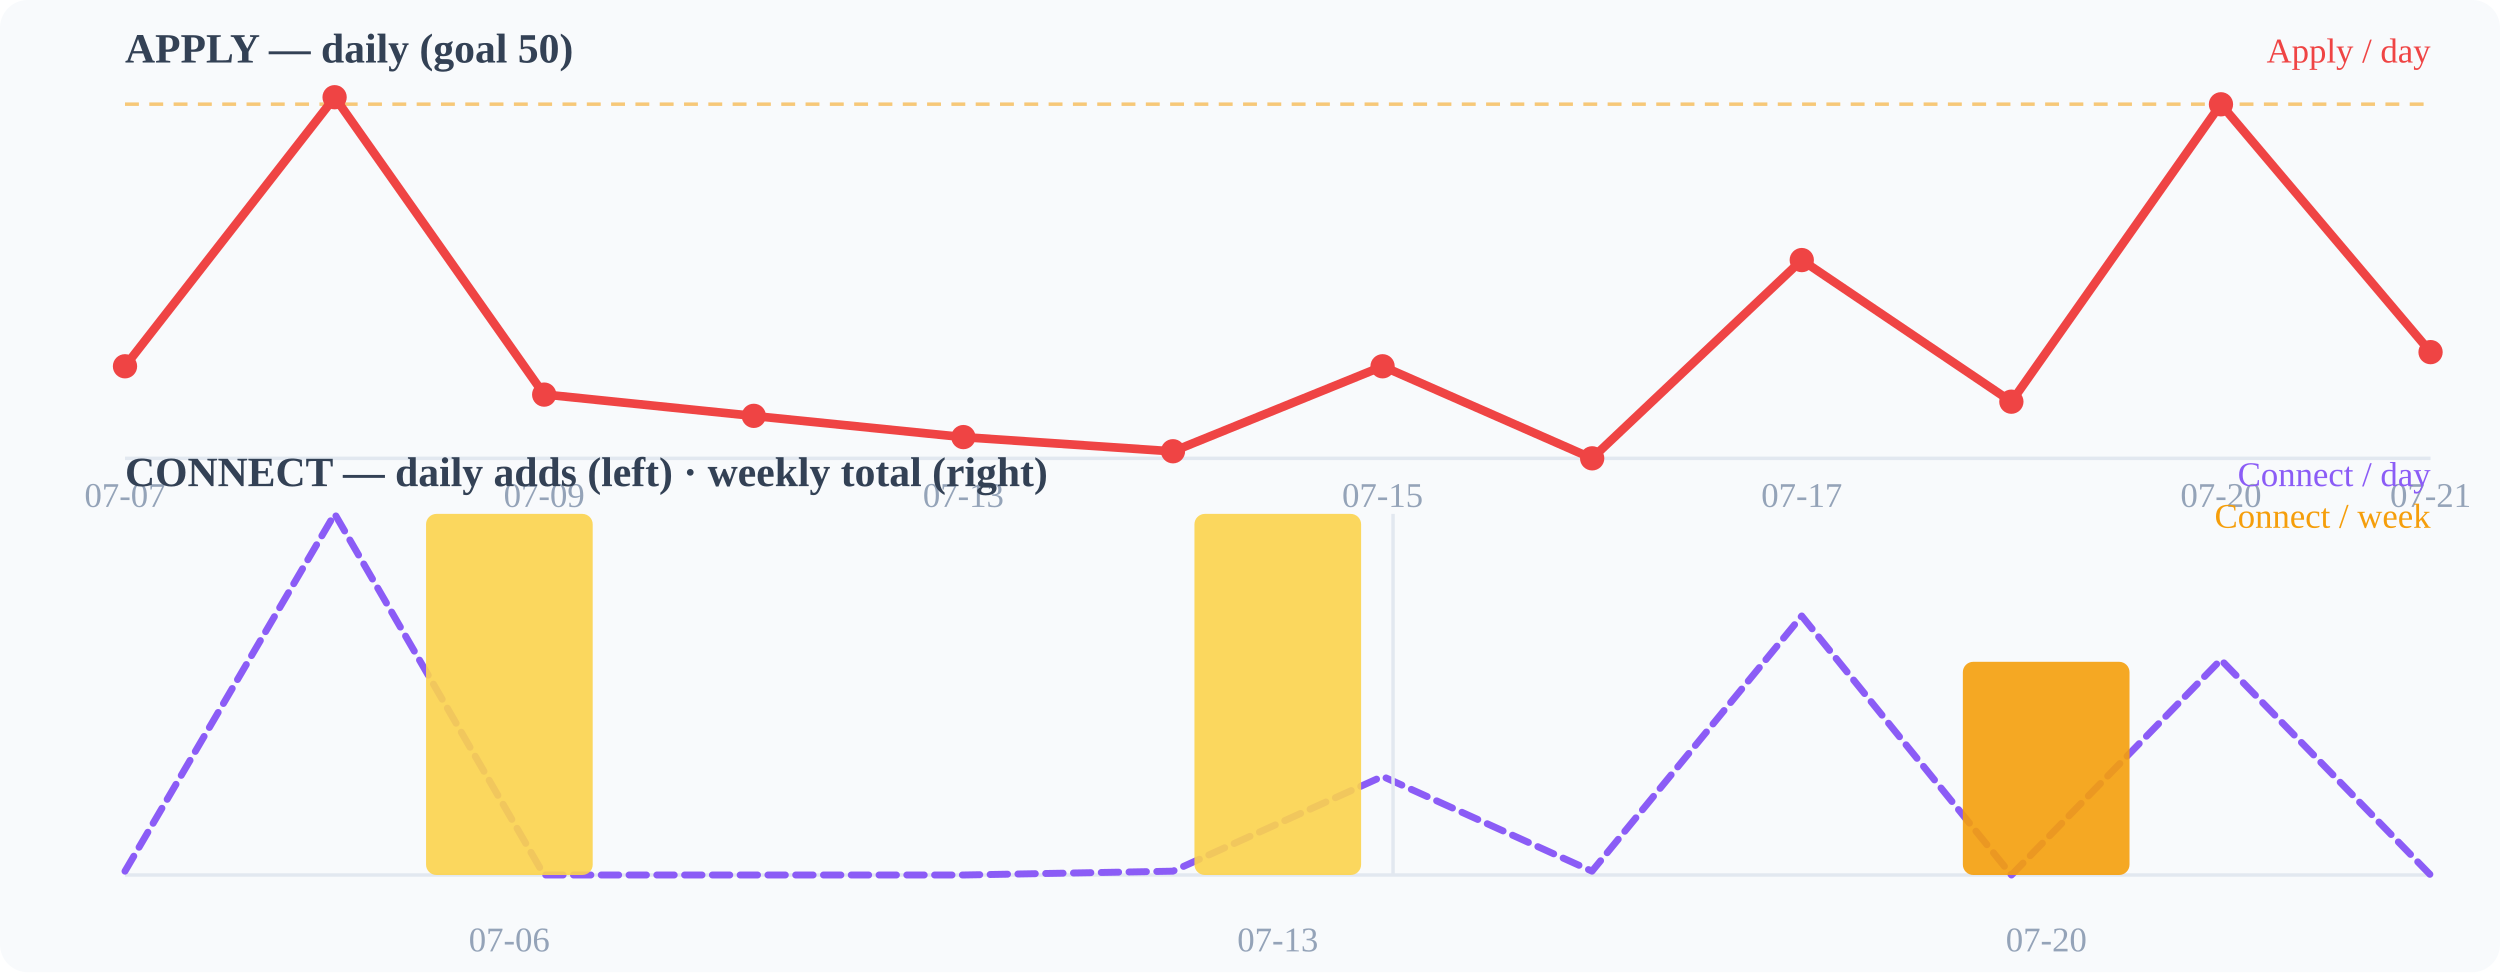
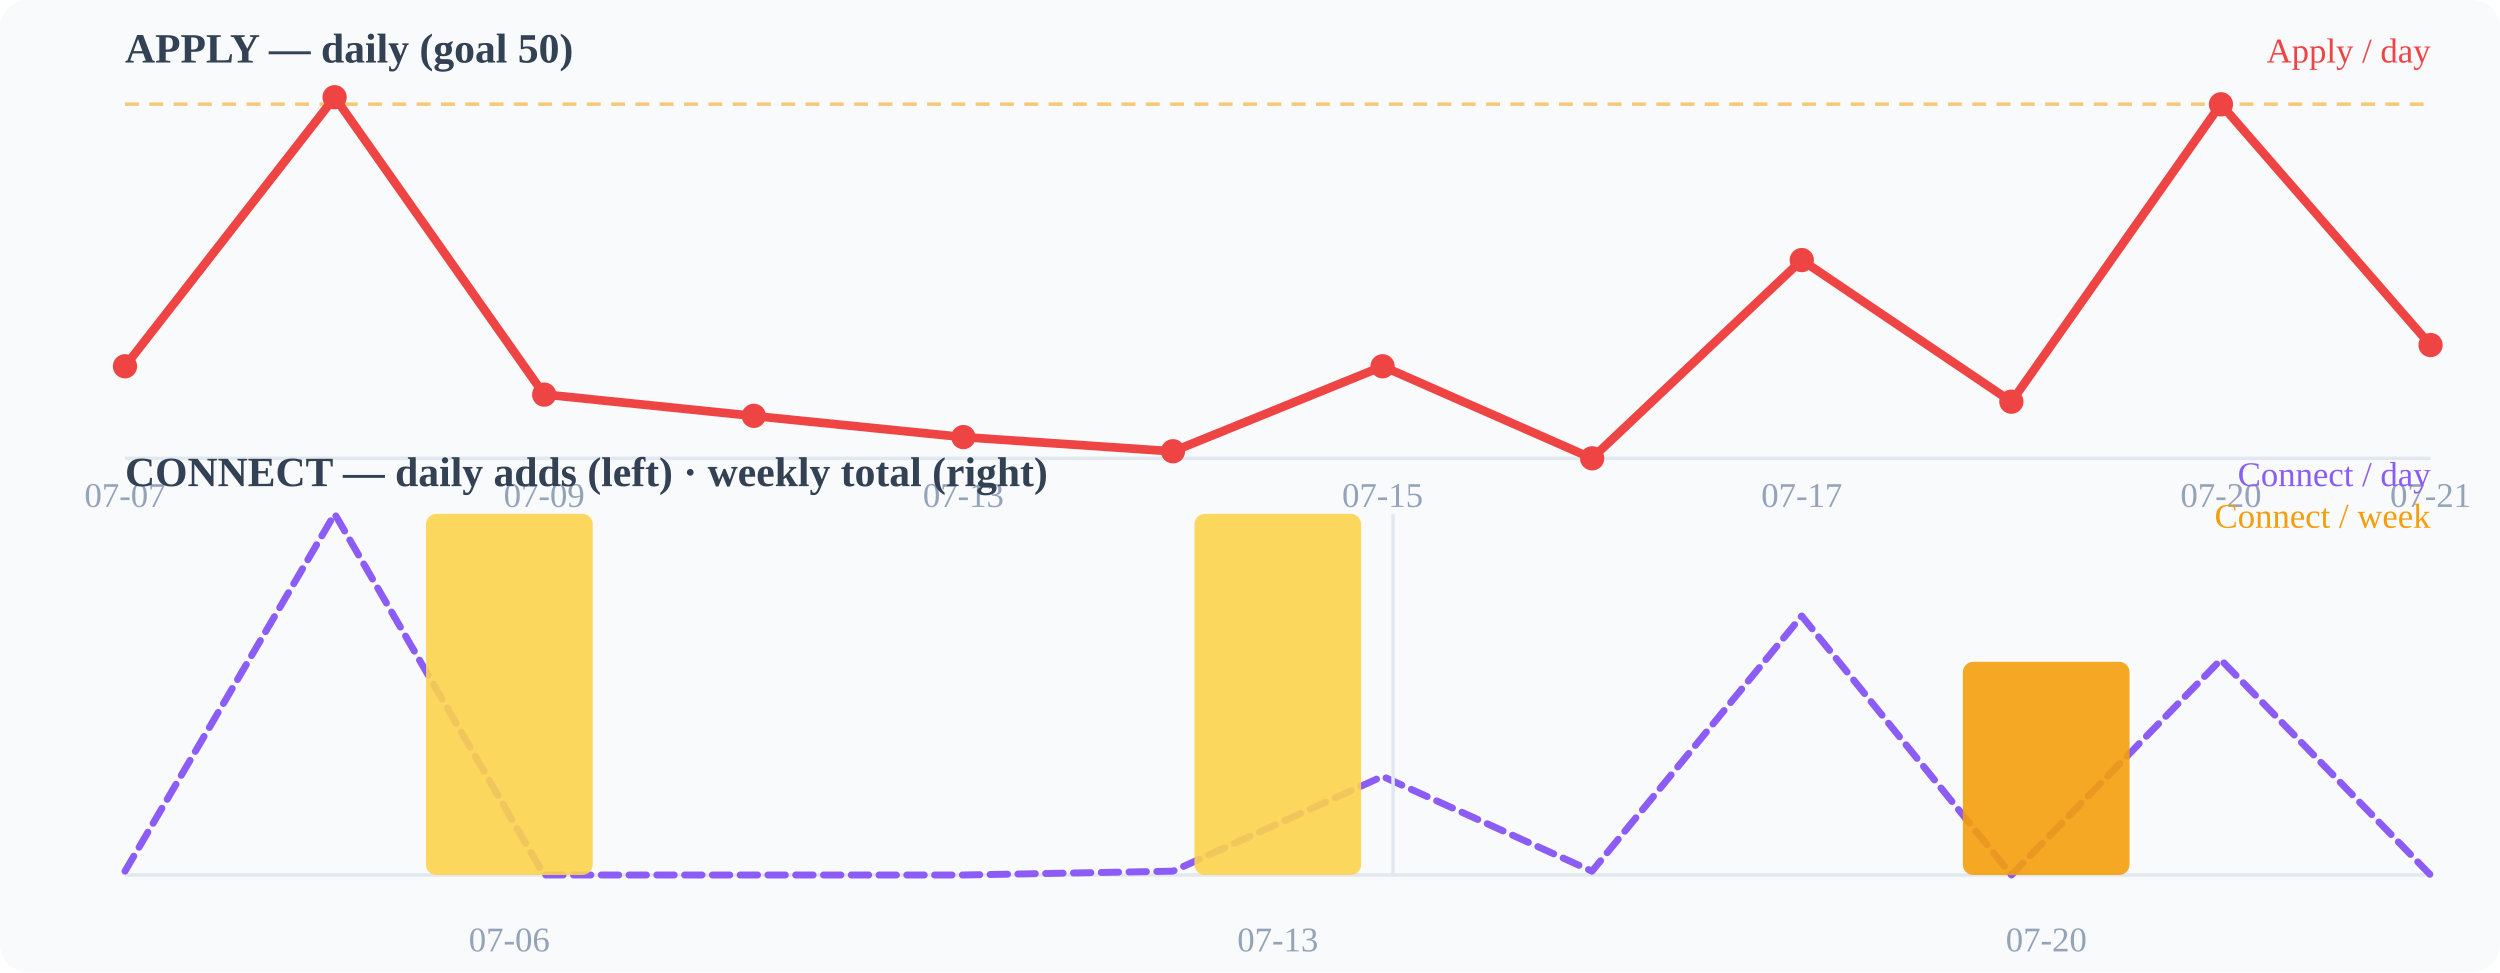
<svg xmlns="http://www.w3.org/2000/svg" width="720" height="280" viewBox="0 0 720 280">
  <rect width="720" height="280" fill="#f8fafc" rx="8" />
  <text x="36" y="18" font-size="12" font-weight="600" fill="#334155">APPLY — daily (goal 50)</text>
  <line x1="36" y1="132" x2="700" y2="132" stroke="#e2e8f0" stroke-width="1" />
  <line x1="36" y1="30.0" x2="700" y2="30.0" stroke="#f59e0b" stroke-width="1" stroke-dasharray="4 3" opacity="0.55" />
-   <polyline points="36.0,105.5 96.4,28.0 156.7,113.6 217.1,119.8 277.5,125.9 337.8,130.0 398.2,105.5 458.5,132.0 518.9,74.9 579.3,115.7 639.6,30.0 700.0,101.4" fill="none" stroke="#ef4444" stroke-width="2.5" stroke-linecap="round" stroke-linejoin="round" />
+   <polyline points="36.0,105.5 96.4,28.0 156.7,113.6 217.1,119.8 277.5,125.9 337.8,130.0 398.2,105.5 458.5,132.0 518.9,74.9 579.3,115.7 639.6,30.0 700.0,99.4" fill="none" stroke="#ef4444" stroke-width="2.5" stroke-linecap="round" stroke-linejoin="round" />
  <circle cx="36" cy="105.49" r="3.5" fill="#ef4444" />
  <circle cx="96.364" cy="28" r="3.5" fill="#ef4444" />
  <circle cx="156.727" cy="113.647" r="3.5" fill="#ef4444" />
  <circle cx="217.091" cy="119.765" r="3.5" fill="#ef4444" />
  <circle cx="277.455" cy="125.882" r="3.5" fill="#ef4444" />
  <circle cx="337.818" cy="129.961" r="3.5" fill="#ef4444" />
  <circle cx="398.182" cy="105.49" r="3.5" fill="#ef4444" />
  <circle cx="458.545" cy="132" r="3.5" fill="#ef4444" />
  <circle cx="518.909" cy="74.902" r="3.5" fill="#ef4444" />
  <circle cx="579.273" cy="115.686" r="3.5" fill="#ef4444" />
  <circle cx="639.636" cy="30.039" r="3.5" fill="#ef4444" />
-   <circle cx="700" cy="101.412" r="3.5" fill="#ef4444" />
+   <circle cx="700" cy="99.373" r="3.5" fill="#ef4444" />
  <text x="36" y="146" font-size="10" fill="#94a3b8" text-anchor="middle">07-07</text>
  <text x="156.727" y="146" font-size="10" fill="#94a3b8" text-anchor="middle">07-09</text>
  <text x="277.455" y="146" font-size="10" fill="#94a3b8" text-anchor="middle">07-13</text>
  <text x="398.182" y="146" font-size="10" fill="#94a3b8" text-anchor="middle">07-15</text>
  <text x="518.909" y="146" font-size="10" fill="#94a3b8" text-anchor="middle">07-17</text>
  <text x="639.636" y="146" font-size="10" fill="#94a3b8" text-anchor="middle">07-20</text>
  <text x="700" y="146" font-size="10" fill="#94a3b8" text-anchor="middle">07-21</text>
  <text x="36" y="140" font-size="12" font-weight="600" fill="#334155">CONNECT — daily adds (left) · weekly total (right)</text>
  <line x1="36" y1="252" x2="700" y2="252" stroke="#e2e8f0" stroke-width="1" />
  <polyline points="36.0,250.9 96.4,148.0 156.7,252.0 217.1,252.0 277.5,252.0 337.8,250.9 398.2,223.6 458.5,250.9 518.9,177.4 579.3,252.0 639.6,190.0 700.0,252.0" fill="none" stroke="#8b5cf6" stroke-width="2" stroke-linecap="round" stroke-linejoin="round" stroke-dasharray="5 3" />
  <rect x="122.7" y="148.0" width="48" height="104.0" rx="3" fill="#fcd34d" opacity="0.9" />
  <rect x="344.0" y="148.0" width="48" height="104.0" rx="3" fill="#fcd34d" opacity="0.9" />
  <rect x="565.3" y="190.6" width="48" height="61.4" rx="3" fill="#f59e0b" opacity="0.9" />
  <line x1="401.2" y1="148" x2="401.2" y2="252" stroke="#e2e8f0" stroke-width="1" />
  <text x="146.667" y="274" font-size="10" fill="#94a3b8" text-anchor="middle">07-06</text>
  <text x="368" y="274" font-size="10" fill="#94a3b8" text-anchor="middle">07-13</text>
  <text x="589.333" y="274" font-size="10" fill="#94a3b8" text-anchor="middle">07-20</text>
  <text x="700" y="18" font-size="10" fill="#ef4444" text-anchor="end">Apply / day</text>
  <text x="700" y="140" font-size="10" fill="#8b5cf6" text-anchor="end">Connect / day</text>
  <text x="700" y="152" font-size="10" fill="#f59e0b" text-anchor="end">Connect / week</text>
</svg>
